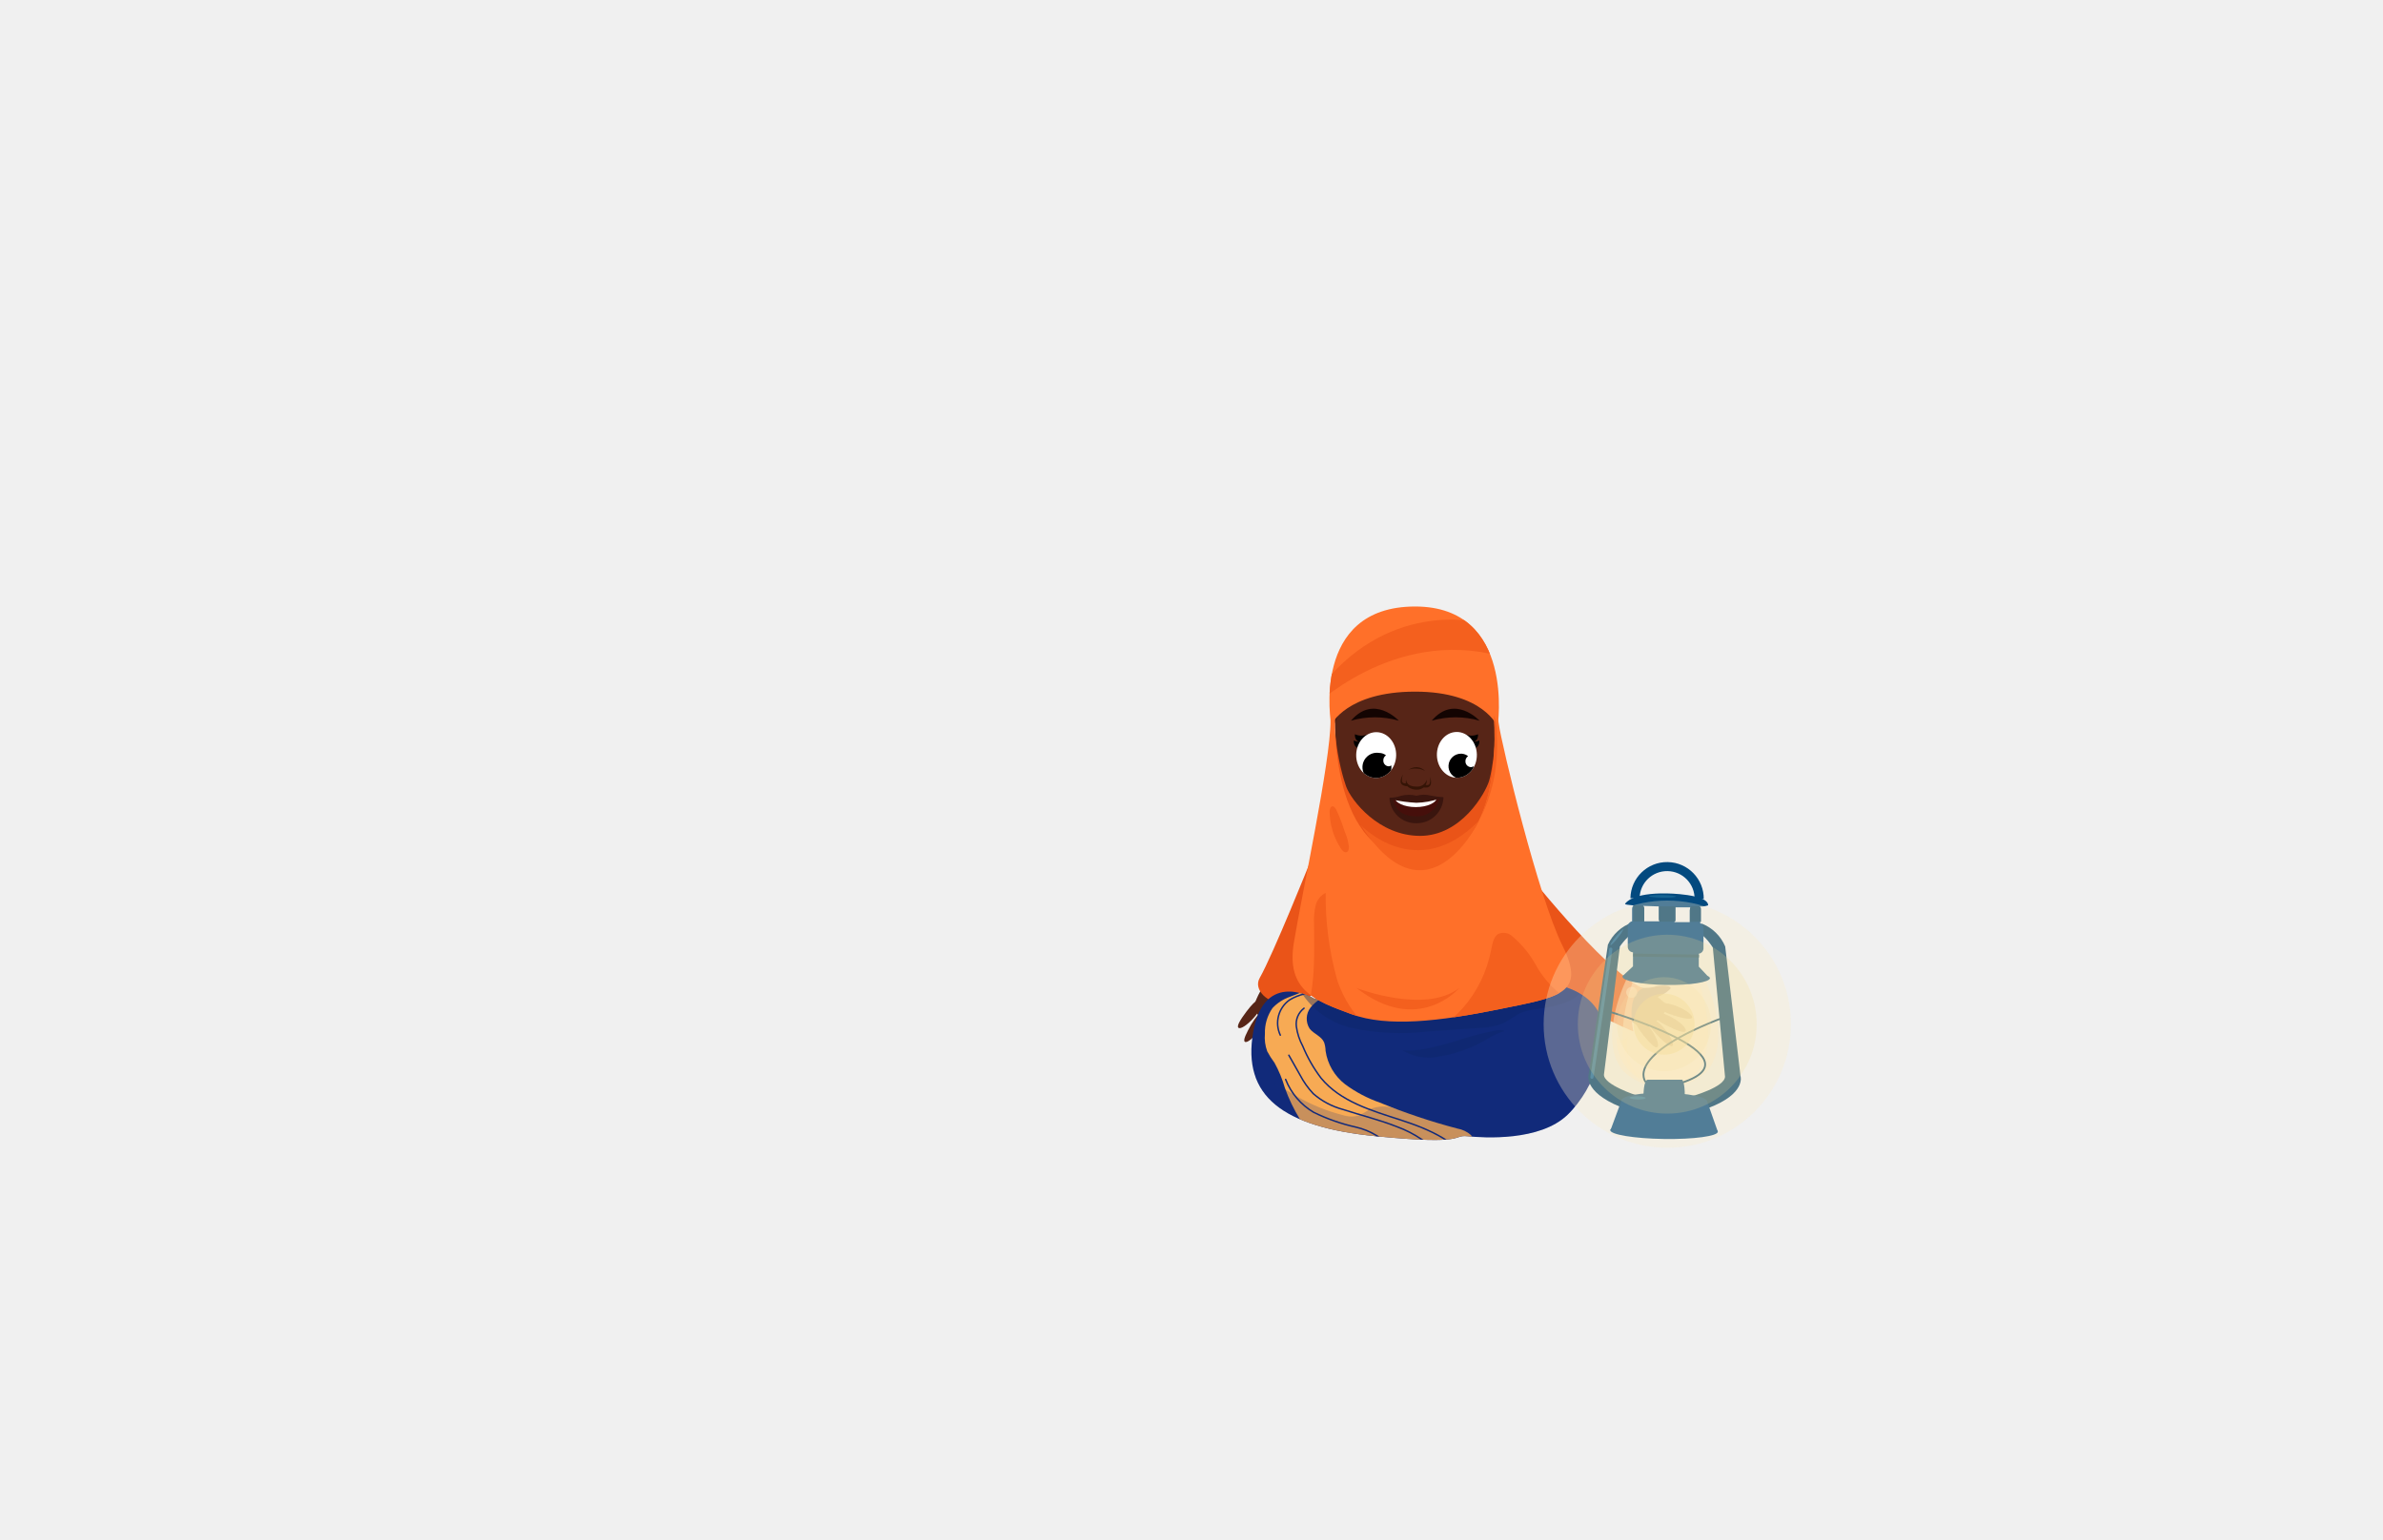
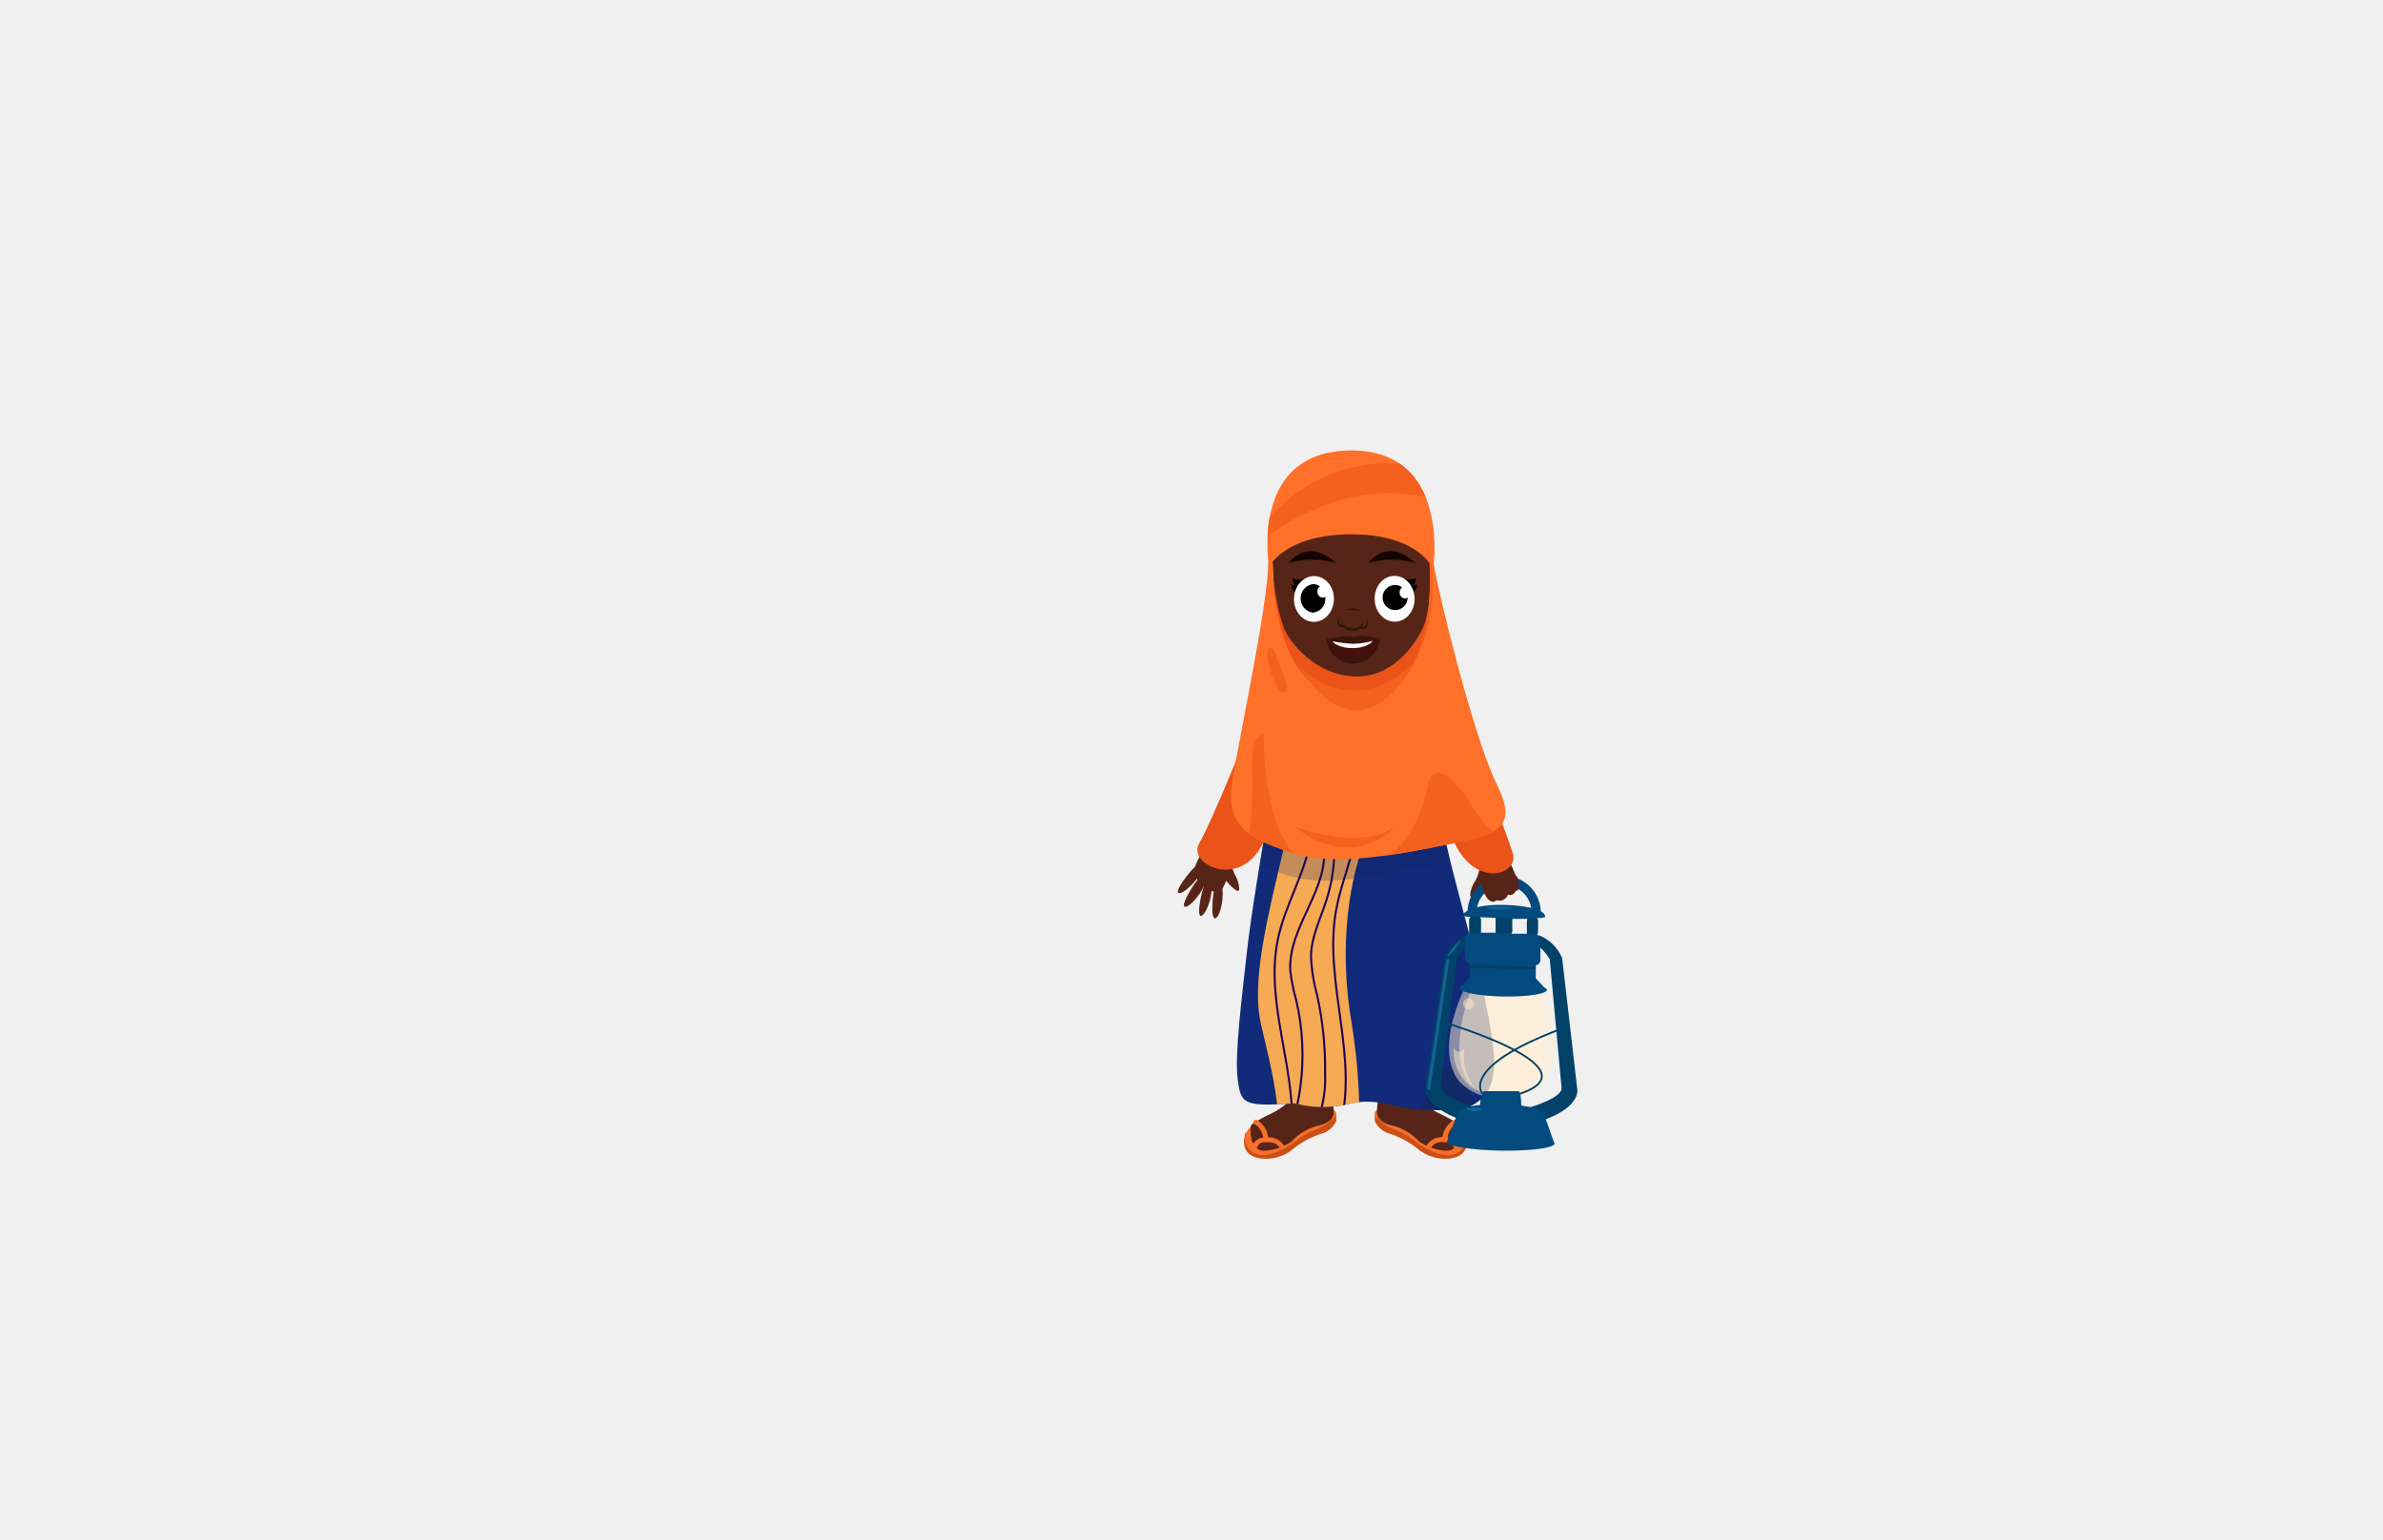
- <svg xmlns="http://www.w3.org/2000/svg" id="Layer_1" data-name="Layer 1" viewBox="0 0 260 168">
+ <svg xmlns="http://www.w3.org/2000/svg" id="_1" data-name="1" viewBox="0 0 260 168">
  <defs>
-     <style>.cls-1,.cls-11{fill:#112a7a;}.cls-2{fill:#572517;}.cls-3{fill:#460f0b;}.cls-4{fill:#ff7029;}.cls-5{fill:#fff;}.cls-6{fill:#ea5418;}.cls-7{clip-path:url(#clip-path);}.cls-8{fill:#f7aa54;}.cls-25,.cls-9{fill:none;}.cls-9{stroke:#132a7a;stroke-linecap:round;stroke-linejoin:round;stroke-width:0.16px;}.cls-10{fill:#0c2668;opacity:0.41;}.cls-11{opacity:0.21;}.cls-12{clip-path:url(#clip-path-2);}.cls-13{fill:#431a11;}.cls-14{fill:#130402;}.cls-15{fill:#3a150e;}.cls-16{clip-path:url(#clip-path-3);}.cls-17{clip-path:url(#clip-path-4);}.cls-18{fill:#f4601e;}.cls-19{clip-path:url(#clip-path-5);}.cls-20{fill:#351406;}.cls-21{clip-path:url(#clip-path-6);}.cls-22{clip-path:url(#clip-path-7);}.cls-23{fill:#ffedcf;opacity:0.5;}.cls-24{fill:#024168;}.cls-25{stroke:#024066;stroke-miterlimit:10;stroke-width:0.2px;}.cls-26{fill:#034a7f;}.cls-27{fill:#146393;}.cls-28{fill:#10669b;}.cls-29,.cls-30,.cls-32{fill:#f4db8e;}.cls-29{opacity:0.49;}.cls-30{opacity:0.19;}.cls-31{fill:#f9ecca;opacity:0.32;}.cls-32{opacity:0.2;}</style>
+     <style>.cls-1{fill:#112a7a;}.cls-2{fill:#f7aa54;}.cls-3{fill:#572517;}.cls-4{fill:#460f0b;}.cls-5{fill:#ff7029;}.cls-6{fill:#fff;}.cls-7{fill:#cc4e17;}.cls-8{fill:#f6702a;}.cls-9{clip-path:url(#clip-path);}.cls-10{clip-path:url(#clip-path-2);}.cls-11,.cls-28{fill:none;stroke-miterlimit:10;}.cls-11{stroke:#1e0059;stroke-width:0.22px;}.cls-12,.cls-13{fill:#102866;}.cls-13{opacity:0.23;}.cls-14{fill:#ea5418;}.cls-15{clip-path:url(#clip-path-3);}.cls-16{fill:#431a11;}.cls-17{fill:#130402;}.cls-18{fill:#3a150e;}.cls-19{clip-path:url(#clip-path-4);}.cls-20{clip-path:url(#clip-path-5);}.cls-21{fill:#f4601e;}.cls-22{clip-path:url(#clip-path-6);}.cls-23{fill:#351406;}.cls-24{clip-path:url(#clip-path-7);}.cls-25{clip-path:url(#clip-path-8);}.cls-26{fill:#ffedcf;opacity:0.5;}.cls-27{fill:#024168;}.cls-28{stroke:#024066;stroke-width:0.2px;}.cls-29{fill:#034a7f;}.cls-30{fill:#146393;}.cls-31{fill:#10669b;}</style>
    <clipPath id="clip-path">
-       <path class="cls-1" d="M143.41,109s-5.46-3.31-6.68,3.64S139.92,123,150.13,124s8.23-.18,10,0,7.9.57,10.91-2.35,5.08-8.79,3.1-11.63-7-3.57-11.41-1.8S143.41,109,143.41,109Z" />
+       <path class="cls-1" d="M163,115.33c-.39-6.73-5.05-21-5.49-24.88a38.69,38.69,0,0,0-.66-7.94c-.54-1.67,0-7.49.08-8s-1.66-1.16-3.55-1.18c0,0-8.57.38-9.25-.32a16.69,16.69,0,0,0-4,.93c-1.33.64-.15,2-.69,7-.47,4.39-1.63,6.92-1.32,9.29-.21,1.26-1.64,9.61-2.08,13.7-.48,4.43-1.37,11.22-1,13.87s.54,3,6.22,2.61a11.93,11.93,0,0,0,5.89.07c3.09-.81,5.31.59,7.86.59S163.37,122.27,163,115.33Z" />
    </clipPath>
    <clipPath id="clip-path-2">
-       <path class="cls-2" d="M154.44,67.94a8.67,8.67,0,0,0-7.57,4.63c-2.51,4.8-.55,11.73,0,13.26s3.56,5.39,8.07,5.39,7.12-4.66,7.53-6,1.78-9.11-1-13.57A8,8,0,0,0,154.44,67.94Z" />
+       <path class="cls-2" d="M140.15,67.91a42.52,42.52,0,0,1,1.5,16.44C140.6,93,136,105,137.58,111.77s3.28,12.93,0,16.7,10.44,0,10.44,0a65.9,65.9,0,0,0-.53-16.7c-1.49-8.53-.28-16.2,1.78-20.88s-2.42-25.24-2.42-25.24l-6.7,2.26" />
    </clipPath>
    <clipPath id="clip-path-3">
-       <path class="cls-3" d="M152,87.28a16.61,16.61,0,0,0,2.53.33,8.17,8.17,0,0,0,2.51-.45,2.51,2.51,0,0,1-2.49,1.93C152.51,89.09,152.23,87.91,152,87.28Z" />
+       <path class="cls-3" d="M147.53,50.88a8.56,8.56,0,0,0-7.46,4.57c-2.47,4.73-.54,11.56,0,13.06s3.5,5.32,8,5.32,7-4.6,7.42-5.9,1.76-9-.94-13.37A7.91,7.91,0,0,0,147.53,50.88Z" />
    </clipPath>
    <clipPath id="clip-path-4">
-       <path class="cls-4" d="M145.24,79.1s1.68-3.62,9.16-3.62,9,3.83,9,3.83,2-13.12-9-13.12C142.93,66.19,145.24,79.1,145.24,79.1Z" />
+       <path class="cls-4" d="M145.15,69.94a15.64,15.64,0,0,0,2.5.32,8.24,8.24,0,0,0,2.47-.43,2.47,2.47,0,0,1-2.45,1.9C145.62,71.73,145.35,70.56,145.15,69.94Z" />
    </clipPath>
    <clipPath id="clip-path-5">
-       <path class="cls-4" d="M145.67,78s-.74,15.75,9.21,15.75c10.14,0,8-17,8-17s.36.1.65,2.27,4.3,18.86,6.94,24.17-.35,5.61-6.87,6.94-12.23,2-16.17.54-7.12-2.57-6.26-7.8,4-19.73,4-24.21C145.14,78.64,145.62,76.22,145.67,78Z" />
+       <path class="cls-5" d="M138.47,61.88s1.65-3.57,9-3.57,8.9,3.78,8.9,3.78,2-12.93-8.9-12.93C136.19,49.16,138.47,61.88,138.47,61.88Z" />
    </clipPath>
    <clipPath id="clip-path-6">
-       <ellipse class="cls-5" cx="158.95" cy="82.39" rx="2.18" ry="2.5" transform="translate(-1.81 3.59) rotate(-1.29)" />
+       <path class="cls-5" d="M138.89,60.79s-.73,15.53,9.07,15.53c10,0,7.87-16.77,7.87-16.77s.35.09.64,2.23,4.24,18.59,6.84,23.82-.35,5.53-6.78,6.84-12.05,1.92-15.93.53-7-2.53-6.16-7.68,3.91-19.45,3.93-23.86C138.37,61.43,138.84,59,138.89,60.79Z" />
    </clipPath>
    <clipPath id="clip-path-7">
-       <ellipse class="cls-5" cx="150.14" cy="82.39" rx="2.5" ry="2.18" transform="translate(64.4 230.65) rotate(-88.71)" />
+       <ellipse class="cls-6" cx="152.16" cy="65.36" rx="2.18" ry="2.5" transform="translate(-1.43 3.43) rotate(-1.29)" />
+     </clipPath>
+     <clipPath id="clip-path-8">
+       <ellipse class="cls-6" cx="143.35" cy="65.36" rx="2.5" ry="2.18" transform="translate(74.79 207.21) rotate(-88.71)" />
    </clipPath>
  </defs>
-   <path class="cls-2" d="M178.5,107.72a4.84,4.84,0,0,0,1.93,0c.64-.23,2.12-.23,1.79.22a4,4,0,0,1-1.35.86l.95.81s.18.89-1,1.74a2.77,2.77,0,0,1-2,.68s-2-1.23-2.11-2.26S177.62,107.38,178.5,107.72Z" />
-   <path class="cls-2" d="M182.61,110.82c-1.94-.65-1.66-1-1.55-1.23s1-.15,2,.26,1.67,1,1.55,1.22S183.61,111.15,182.61,110.82Z" />
-   <path class="cls-2" d="M182,112c-1.83-.9-1.52-1.17-1.37-1.42s1,0,1.91.52,1.52,1.17,1.37,1.42S183,112.49,182,112Z" />
-   <path class="cls-2" d="M180.86,113c-1.43-1.46-1-1.61-.82-1.8s1,.32,1.63,1.13,1,1.61.81,1.8S181.59,113.8,180.86,113Z" />
-   <path class="cls-2" d="M179.32,113c-1.27-1.6-.87-1.72-.63-1.88s.92.42,1.51,1.29.87,1.71.62,1.87S180,113.82,179.32,113Z" />
-   <path class="cls-6" d="M165.94,94.5c.23.08,8.79,11.22,13.31,13.37,0,0-1.84.44-1.05,4.68,0,0-7.48-2.91-10.63-7.24S161.22,92.89,165.94,94.5Z" />
-   <path class="cls-2" d="M147.74,93.41l-3.4,6.13a1.77,1.77,0,0,1-2.25.57c-1.32-.72-1.06-1.53-.4-2.54s2.87-5.74,2.87-5.74.9-1.21,2.71-.22S147.74,93.41,147.74,93.41Z" />
-   <path class="cls-2" d="M144.53,99.2l-3.62,9.08-2.43-1.17,2.92-8.92a2,2,0,0,1,2.41-.37C145.33,98.55,144.53,99.2,144.53,99.2Z" />
-   <path class="cls-2" d="M140.91,108.28a4.86,4.86,0,0,0,.47,1.87c.38.56.75,2,.24,1.79a3.9,3.9,0,0,1-1.17-1.09L139.9,112a1.9,1.9,0,0,1-1.93-.51,2.75,2.75,0,0,1-1.15-1.75s.7-2.2,1.66-2.6S141,107.35,140.91,108.28Z" />
-   <path class="cls-2" d="M138.94,113c.14-2,.51-1.86.79-1.81s.4.92.25,2-.51,1.85-.8,1.81S138.86,114.09,138.94,113Z" />
-   <path class="cls-2" d="M137.62,112.78c.42-2,.76-1.76,1-1.68s.27,1,0,2-.76,1.76-1,1.68S137.41,113.81,137.62,112.78Z" />
-   <path class="cls-2" d="M136.5,111.83c1.07-1.74,1.31-1.41,1.55-1.23s-.08,1-.69,1.85-1.31,1.41-1.54,1.24S136,112.73,136.5,111.83Z" />
-   <path class="cls-2" d="M136,110.39c1.23-1.63,1.44-1.27,1.66-1.08s-.18,1-.88,1.78-1.44,1.27-1.66,1.07S135.37,111.23,136,110.39Z" />
-   <path class="cls-6" d="M143,93.93s-4.1,10.24-5.56,12.8,6.35,6.11,8-2.9S143,93.93,143,93.93Z" />
-   <path class="cls-1" d="M143.41,109s-5.46-3.31-6.68,3.64S139.92,123,150.13,124s8.23-.18,10,0,7.9.57,10.91-2.35,5.08-8.79,3.1-11.63-7-3.57-11.41-1.8S143.41,109,143.41,109Z" />
-   <g class="cls-7">
-     <path class="cls-8" d="M149.79,107.86a11.19,11.19,0,0,0-4.79.71,4.4,4.4,0,0,0-2,1.37,2,2,0,0,0-.11,2.32c.45.58,1.29.82,1.58,1.5a3.18,3.18,0,0,1,.16.93,5.62,5.62,0,0,0,2.13,3.64,14.31,14.31,0,0,0,3.79,2,67.58,67.58,0,0,0,8.45,2.83,3,3,0,0,1,1.5.72,2.88,2.88,0,0,1,.35,2.33,1.17,1.17,0,0,1-.22.64,1.11,1.11,0,0,1-.7.29,82.08,82.08,0,0,1-8.25,1,10.82,10.82,0,0,1-3-.09,8.93,8.93,0,0,1-4.49-2.84,18.36,18.36,0,0,1-4-6.48,13.17,13.17,0,0,0-1.13-2.74,9.24,9.24,0,0,1-.8-1.26,4.39,4.39,0,0,1-.25-1.91,4.65,4.65,0,0,1,.83-2.81,4.7,4.7,0,0,1,1.91-1.23,24.9,24.9,0,0,1,4.06-1.29c.31-.07.78,0,.77.31l-.64.68" />
-     <path class="cls-9" d="M160.77,127.6c-1.48-2.95-4.84-4.37-8-5.39s-6.53-2-8.63-4.55a15.61,15.61,0,0,1-2-3.49,6.34,6.34,0,0,1-.7-2.14,2.16,2.16,0,0,1,.84-2" />
-     <path class="cls-9" d="M157.41,126.39a12.07,12.07,0,0,0-5-3.43c-1.92-.76-3.92-1.24-5.88-1.88a8.11,8.11,0,0,1-3.25-1.73,9,9,0,0,1-1.42-2l-1.24-2.19" />
-     <path class="cls-9" d="M142.94,108.47a1.16,1.16,0,0,0-.61,0,5.33,5.33,0,0,0-1.64.66,3.1,3.1,0,0,0-1,3.84" />
-     <path class="cls-9" d="M152,125.48a7.51,7.51,0,0,0-4.09-2.48,20.75,20.75,0,0,1-4.58-1.61,7.22,7.22,0,0,1-3.06-3.59" />
-     <path class="cls-10" d="M147.37,112.17a25.49,25.49,0,0,0,8.5.39l5.48-.37a7.76,7.76,0,0,0,2.58-.48c.79-.35,1.46-1,2.27-1.27a9.17,9.17,0,0,1,1.89-.37,13.77,13.77,0,0,0,2.61-.62c.93-.32,2-1,2-1.93a1.72,1.72,0,0,0-.93-1.39,4.77,4.77,0,0,0-1.66-.5,110.25,110.25,0,0,0-11.2-1.08q-5.19-.31-10.41-.55a12.2,12.2,0,0,0-1.71,0c-1.9.18-6.36,1.21-5.1,3.83A9,9,0,0,0,147.37,112.17Z" />
-     <path class="cls-11" d="M135.94,117.47c2.1-.12,3.93,1.26,5.76,2.3a19.68,19.68,0,0,0,4.79,1.92,3.07,3.07,0,0,0,1.75.06,13.73,13.73,0,0,0,1.29-.73,4,4,0,0,1,2.61-.08c2.55.56,5.08,1.75,7.64,1.29a24.93,24.93,0,0,0,3.45-1.15c3.2-1,6.78-.72,9.85-2.1a6.1,6.1,0,0,1,2.73-.88c1.41.08,2.42,1.43,2.94,2.75a4.11,4.11,0,0,1,.23,3.05,4.4,4.4,0,0,1-1.36,1.61,20.54,20.54,0,0,1-9,4,46.67,46.67,0,0,1-9.88.67A130.87,130.87,0,0,1,137,128c-1.29-.24-2.75-.62-3.37-1.78a4.49,4.49,0,0,1-.36-2.18c0-2.43.12-5,1.34-7.07" />
+   <path class="cls-3" d="M155.45,79.37l3.08,6.18a1.73,1.73,0,0,0,2.18.67c1.34-.65,1.12-1.46.51-2.49S158.65,78,158.65,78s-.83-1.23-2.65-.33S155.45,79.37,155.45,79.37Z" />
+   <path class="cls-3" d="M158.35,85.21l3.16,9.11,2.44-1-2.47-8.92a1.94,1.94,0,0,0-2.36-.47C157.6,84.53,158.35,85.21,158.35,85.21Z" />
+   <path class="cls-3" d="M161.51,94.32a4.75,4.75,0,0,1-.55,1.81c-.4.54-.83,1.93-.31,1.76a4.06,4.06,0,0,0,1.2-1l.49,1.13a1.87,1.87,0,0,0,1.92-.41,2.69,2.69,0,0,0,1.21-1.68s-.59-2.2-1.52-2.63S161.44,93.39,161.51,94.32Z" />
+   <path class="cls-3" d="M141,79l-3.35,6a1.74,1.74,0,0,1-2.21.56c-1.31-.71-1.05-1.51-.4-2.51s2.83-5.65,2.83-5.65.89-1.2,2.67-.22S141,79,141,79Z" />
+   <path class="cls-3" d="M137.83,84.65l-3.57,8.95-2.39-1.15,2.88-8.8a1.91,1.91,0,0,1,2.37-.36C138.61,84,137.83,84.65,137.83,84.65Z" />
+   <path class="cls-3" d="M134.26,93.6a4.83,4.83,0,0,0,.46,1.84c.38.55.74,2,.24,1.77a4,4,0,0,1-1.16-1.08l-.53,1.1a1.85,1.85,0,0,1-1.9-.5A2.69,2.69,0,0,1,130.23,95s.69-2.18,1.64-2.56S134.37,92.68,134.26,93.6Z" />
+   <path class="cls-3" d="M132.31,98.28c.14-2,.51-1.82.79-1.78s.39.91.24,1.94-.5,1.82-.79,1.78S132.24,99.32,132.31,98.28Z" />
+   <path class="cls-3" d="M131,98c.42-2,.75-1.74,1-1.66s.26,1,0,1.95-.75,1.74-1,1.66S130.81,99.05,131,98Z" />
+   <path class="cls-3" d="M129.92,97.1c1-1.72,1.28-1.39,1.52-1.22s-.07,1-.68,1.83-1.29,1.39-1.52,1.22S129.38,98,129.92,97.1Z" />
+   <path class="cls-3" d="M129.43,95.68c1.21-1.61,1.42-1.25,1.63-1.06s-.17,1-.86,1.75-1.42,1.25-1.63,1.06S128.8,96.5,129.43,95.68Z" />
+   <path class="cls-7" d="M150,121.49v.88a2.62,2.62,0,0,0,1.77,1.4,9.79,9.79,0,0,1,2.8,1.51,4.63,4.63,0,0,0,4,1.09c2.18-.52,1.33-2.72,1.33-2.72L153.5,121Z" />
+   <path class="cls-8" d="M150.29,121.15a.43.43,0,0,0-.17.75,5.58,5.58,0,0,0,2.32,1.47,6.59,6.59,0,0,1,2,1.22c.21.18,2.45,1.76,4,1.42a1.74,1.74,0,0,0,.52-3.28c-1.65-.75-6.24-2.68-6.24-2.68Z" />
+   <path class="cls-3" d="M150.3,117.78s0,2.1,0,2.68-.58,1.79,1.44,2.34a5.94,5.94,0,0,1,3.11,1.79,6,6,0,0,0,2.92,1c1.1,0,1-.73,1-.73a.65.65,0,0,0,.45-.72.85.85,0,0,0,.06-.55s.11-.14,0-.44a.48.48,0,0,0-.22-.54,18.29,18.29,0,0,0-2.06-1.11c-.95-.46-2.9-1.7-3-3.53S150.35,117,150.3,117.78Z" />
+   <path class="cls-8" d="M156.13,125.24a1.62,1.62,0,0,1,.49-.45,1.49,1.49,0,0,1,.72-.16c.4,0,1.08,0,1.2.45a.27.27,0,0,0,.52-.14,1.11,1.11,0,0,0-.6-.69,2.4,2.4,0,0,0-1.07-.15,2,2,0,0,0-1,.21,2.39,2.39,0,0,0-.72.66.27.27,0,1,0,.46.27Z" />
+   <path class="cls-8" d="M157.86,124.43a3.48,3.48,0,0,1,.35-1.09,1.5,1.5,0,0,1,.67-.65.26.26,0,0,0,.09-.36.27.27,0,0,0-.36-.1,2.68,2.68,0,0,0-1.26,2.06.28.28,0,0,0,.18.33.28.28,0,0,0,.33-.19Z" />
+   <path class="cls-7" d="M145.79,121.49v.88a2.62,2.62,0,0,1-1.76,1.4,9.74,9.74,0,0,0-2.81,1.51,4.62,4.62,0,0,1-4,1.09c-2.18-.52-1.33-2.72-1.33-2.72l6.36-2.62Z" />
+   <path class="cls-8" d="M145.47,121.15a.43.43,0,0,1,.16.75,5.58,5.58,0,0,1-2.32,1.47,6.73,6.73,0,0,0-2,1.22c-.21.18-2.45,1.76-4,1.42a1.75,1.75,0,0,1-.52-3.28c1.65-.75,6.24-2.68,6.24-2.68Z" />
+   <path class="cls-3" d="M145.45,117.78s0,2.1,0,2.68.59,1.79-1.44,2.34a5.94,5.94,0,0,0-3.11,1.79,6,6,0,0,1-2.92,1c-1.1,0-1-.73-1-.73a.65.65,0,0,1-.45-.72.85.85,0,0,1-.06-.55s-.1-.14,0-.44a.48.48,0,0,1,.23-.54,17.9,17.9,0,0,1,2.05-1.11c.95-.46,2.9-1.7,3-3.53S145.4,117,145.45,117.78Z" />
+   <path class="cls-8" d="M140.08,125a2.18,2.18,0,0,0-.7-.65,2,2,0,0,0-1-.22,2.48,2.48,0,0,0-1.05.14,1.11,1.11,0,0,0-.61.7.26.26,0,0,0,.51.14c.13-.5.8-.46,1.2-.45a1.46,1.46,0,0,1,.72.16,1.51,1.51,0,0,1,.49.45.29.29,0,0,0,.37.1.27.27,0,0,0,.09-.37Z" />
+   <path class="cls-8" d="M138.4,124.29a2.68,2.68,0,0,0-1.26-2.06.27.27,0,0,0-.36.1.26.26,0,0,0,.09.36,1.45,1.45,0,0,1,.67.65,3.48,3.48,0,0,1,.35,1.09.28.28,0,0,0,.33.19.27.27,0,0,0,.18-.33Z" />
+   <path class="cls-1" d="M163,115.33c-.39-6.73-5.05-21-5.49-24.88a38.69,38.69,0,0,0-.66-7.94c-.54-1.67,0-7.49.08-8s-1.66-1.16-3.55-1.18c0,0-8.57.38-9.25-.32a16.69,16.69,0,0,0-4,.93c-1.33.64-.15,2-.69,7-.47,4.39-1.63,6.92-1.32,9.29-.21,1.26-1.64,9.61-2.08,13.7-.48,4.43-1.37,11.22-1,13.87s.54,3,6.22,2.61a11.93,11.93,0,0,0,5.89.07c3.09-.81,5.31.59,7.86.59S163.37,122.27,163,115.33Z" />
+   <g class="cls-9">
+     <path class="cls-2" d="M140.15,67.91a42.52,42.52,0,0,1,1.5,16.44C140.6,93,136,105,137.58,111.77s3.28,12.93,0,16.7,10.44,0,10.44,0a65.9,65.9,0,0,0-.53-16.7c-1.49-8.53-.28-16.2,1.78-20.88s-2.42-25.24-2.42-25.24l-6.7,2.26" />
+     <g class="cls-10">
+       <path class="cls-11" d="M146.07,123.38c2.37-7.71-1.71-16.09-.3-24,.41-2.31,1.28-4.51,1.85-6.79A27.07,27.07,0,0,0,145,72.94" />
+       <path class="cls-11" d="M145.58,92.47a18.12,18.12,0,0,1-.84,5.71c-.63,2-1.63,3.95-1.7,6.06a17.81,17.81,0,0,0,.66,4.33,37.44,37.44,0,0,1,.88,8.51,13.58,13.58,0,0,1-1.6,7" />
+       <path class="cls-11" d="M144.38,92.1c.83,4.76-3.88,9-3.6,13.84a19.26,19.26,0,0,0,.64,3.18,26.49,26.49,0,0,1-2.33,18.29c-.21-.08-.13-.47.1-.46" />
+       <path class="cls-11" d="M143.31,82.53c-.17,3.16.23,6.37-.38,9.48-.71,3.61-2.74,6.86-3.5,10.47-1.52,7.25,2.3,14.7,1.42,22.06a35.19,35.19,0,0,1-2.28,8c0,.1-.11.22-.22.2s0-.23.05-.13" />
+     </g>
+     <path class="cls-12" d="M159.17,117.17c-.17-.31-.39-.65-.75-.71a1,1,0,0,0-.67.16c-1.47.83-1.84,2.74-2.79,4.13a7.51,7.51,0,0,1-4,2.72,45.59,45.59,0,0,1-4.8,1.06,3.67,3.67,0,0,0-2.6,1.44.5.5,0,0,0,0,.5.61.61,0,0,0,.28.16,26.32,26.32,0,0,0,14.77.22c1.7-.48,4.82-1.79,4.25-4.1-.25-1-1.31-1.69-1.93-2.48A21.77,21.77,0,0,1,159.17,117.17Z" />
+     <path class="cls-13" d="M145.86,96.05c4.08-.23,8-1.48,12.13-1.74,1.87-.12,4-.15,5.21-1.59a3.87,3.87,0,0,0,.56-3.55,7.82,7.82,0,0,0-2-3.11,10.78,10.78,0,0,0-3.19-2.3,12.41,12.41,0,0,0-5.61-.76,45.29,45.29,0,0,0-8.4,1.37,20.85,20.85,0,0,0-6.37,2.38,8.28,8.28,0,0,0-3.4,3.68c-.56,1.53.63,2.36,1.76,3.23A14.06,14.06,0,0,0,145.86,96.05Z" />
  </g>
-   <ellipse class="cls-6" cx="154.41" cy="82.06" rx="8.77" ry="14.12" />
-   <path class="cls-2" d="M154.44,67.94a8.67,8.67,0,0,0-7.57,4.63c-2.51,4.8-.55,11.73,0,13.26s3.56,5.39,8.07,5.39,7.12-4.66,7.53-6,1.78-9.11-1-13.57A8,8,0,0,0,154.44,67.94Z" />
-   <g class="cls-12">
-     <path class="cls-13" d="M145,80.85s1.27-4.61,3.05-5.75,3.93-1.32,6.53-1.32,5.37.41,6.16,1a11.1,11.1,0,0,1,2.94,5.94l.93-13.39-14.06-1.59S146.06,66.93,146,67s-2.26,3-2.26,3Z" />
+   <ellipse class="cls-14" cx="147.5" cy="64.79" rx="8.64" ry="13.91" />
+   <path class="cls-14" d="M136.3,79.45s-4,10.1-5.48,12.62,6.26,6,7.85-2.86S136.3,79.45,136.3,79.45Z" />
+   <path class="cls-14" d="M162.17,85.5s2,4.84,2.88,7.6-5.87,4.43-7.32-4.41S162.17,85.5,162.17,85.5Z" />
+   <path class="cls-3" d="M147.53,50.88a8.56,8.56,0,0,0-7.46,4.57c-2.47,4.73-.54,11.56,0,13.06s3.5,5.32,8,5.32,7-4.6,7.42-5.9,1.76-9-.94-13.37A7.91,7.91,0,0,0,147.53,50.88Z" />
+   <g class="cls-15">
+     <path class="cls-16" d="M138.26,63.6s1.25-4.54,3-5.66,3.88-1.31,6.44-1.31,5.29.41,6.07,1a11.06,11.06,0,0,1,2.9,5.85l.91-13.19-13.86-1.57s-4.45,1.16-4.55,1.2-2.23,3-2.23,3Z" />
  </g>
-   <path class="cls-14" d="M147.4,78.65a9.45,9.45,0,0,1,5.22,0S149.9,75.71,147.4,78.65Z" />
-   <path class="cls-14" d="M156.21,78.65a9.45,9.45,0,0,1,5.22,0S158.71,75.71,156.21,78.65Z" />
-   <path class="cls-15" d="M154.55,86.84a3.4,3.4,0,0,0-1.66,0,4.28,4.28,0,0,1-1.29.22,2.88,2.88,0,0,0,3,2.78A2.9,2.9,0,0,0,157.49,87a8.42,8.42,0,0,1-1.4-.18A3,3,0,0,0,154.55,86.84Z" />
-   <path class="cls-3" d="M152,87.28a16.61,16.61,0,0,0,2.53.33,8.17,8.17,0,0,0,2.51-.45,2.51,2.51,0,0,1-2.49,1.93C152.51,89.09,152.23,87.91,152,87.28Z" />
-   <g class="cls-16">
-     <ellipse class="cls-5" cx="154.47" cy="86.98" rx="2.32" ry="1.1" />
+   <path class="cls-17" d="M140.59,61.44a9.31,9.31,0,0,1,5.15,0S143.05,58.54,140.59,61.44Z" />
+   <path class="cls-17" d="M149.27,61.44a9.31,9.31,0,0,1,5.15,0S151.73,58.54,149.27,61.44Z" />
+   <path class="cls-18" d="M147.63,69.51a3.24,3.24,0,0,0-1.62,0,4,4,0,0,1-1.28.21,2.91,2.91,0,0,0,5.81-.09,9.74,9.74,0,0,1-1.38-.18A2.94,2.94,0,0,0,147.63,69.51Z" />
+   <path class="cls-4" d="M145.15,69.94a15.64,15.64,0,0,0,2.5.32,8.24,8.24,0,0,0,2.47-.43,2.47,2.47,0,0,1-2.45,1.9C145.62,71.73,145.35,70.56,145.15,69.94Z" />
+   <g class="cls-19">
+     <ellipse class="cls-6" cx="147.56" cy="69.64" rx="2.29" ry="1.09" />
  </g>
-   <path class="cls-4" d="M145.24,79.1s1.68-3.62,9.16-3.62,9,3.83,9,3.83,2-13.12-9-13.12C142.93,66.19,145.24,79.1,145.24,79.1Z" />
-   <g class="cls-17">
-     <path class="cls-18" d="M143,77.34c.2,0,8.88-8.86,20.58-5.76l-2.19-3.65s-10.27-2.68-17.8,7.74Z" />
+   <path class="cls-5" d="M138.47,61.88s1.65-3.57,9-3.57,8.9,3.78,8.9,3.78,2-12.93-8.9-12.93C136.19,49.16,138.47,61.88,138.47,61.88Z" />
+   <g class="cls-20">
+     <path class="cls-21" d="M136.26,60.15c.19,0,8.75-8.73,20.27-5.68l-2.15-3.6s-10.13-2.64-17.54,7.64Z" />
  </g>
-   <path class="cls-4" d="M145.67,78s-.74,15.75,9.21,15.75c10.14,0,8-17,8-17s.36.1.65,2.27,4.3,18.86,6.94,24.17-.35,5.61-6.87,6.94-12.23,2-16.17.54-7.12-2.57-6.26-7.8,4-19.73,4-24.21C145.14,78.64,145.62,76.22,145.67,78Z" />
-   <g class="cls-19">
-     <path class="cls-18" d="M173.57,108.61a2.94,2.94,0,0,1-3.46-.23,10.8,10.8,0,0,1-2.54-3.07,11.15,11.15,0,0,0-2.52-3.09,1.42,1.42,0,0,0-1.6-.29c-.5.33-.63,1.09-.76,1.75-.92,4.77-4.37,8.78-8.45,9.57a6.38,6.38,0,0,1-2.5,0c-2.7-.55-4.8-3.25-5.83-6.25a33.78,33.78,0,0,1-1.27-9.56,2.06,2.06,0,0,0-1.1,1.41,6.83,6.83,0,0,0-.17,2c0,3,.16,6-.61,8.89-.3,1.09-.72,2.32-.25,3.32a2.9,2.9,0,0,0,2,1.38c5.79,1.71,11.85,1.54,17.83,1.36,4-.12,8-.25,11.91-1.48a1.3,1.3,0,0,0,.7-.43,1.37,1.37,0,0,0,.19-.81,3,3,0,0,0-.74-2" />
-     <path class="cls-18" d="M161.83,88.62c-.1.22-.23.46-.44.52-.2-2.61-.3-5.24-.29-7.86a7.31,7.31,0,0,1,.42-2.85c.23-.51.88-1.3,1.34-.68a5,5,0,0,1,.44,2.36,18,18,0,0,1-.45,5.53A16.89,16.89,0,0,1,161.83,88.62Z" />
+   <path class="cls-5" d="M138.89,60.79s-.73,15.53,9.07,15.53c10,0,7.87-16.77,7.87-16.77s.35.09.64,2.23,4.24,18.59,6.84,23.82-.35,5.53-6.78,6.84-12.05,1.92-15.93.53-7-2.53-6.16-7.68,3.91-19.45,3.93-23.86C138.37,61.43,138.84,59,138.89,60.79Z" />
+   <g class="cls-22">
+     <path class="cls-21" d="M166.38,91a2.9,2.9,0,0,1-3.41-.23,10.6,10.6,0,0,1-2.5-3,11.32,11.32,0,0,0-2.48-3,1.42,1.42,0,0,0-1.58-.28c-.49.32-.62,1.08-.75,1.73-.9,4.7-4.3,8.65-8.33,9.42a6.37,6.37,0,0,1-2.46,0c-2.66-.55-4.74-3.2-5.74-6.17A33.09,33.09,0,0,1,137.87,80a2,2,0,0,0-1.08,1.39,6.62,6.62,0,0,0-.17,1.94c0,2.94.16,6-.6,8.76-.3,1.07-.71,2.28-.25,3.27a2.82,2.82,0,0,0,2,1.35c5.71,1.7,11.68,1.53,17.57,1.35,3.94-.12,7.93-.25,11.74-1.46a1.25,1.25,0,0,0,.69-.42,1.44,1.44,0,0,0,.19-.8,3.06,3.06,0,0,0-.73-2" />
+     <path class="cls-21" d="M154.81,71.26c-.1.22-.23.45-.43.51-.2-2.57-.3-5.16-.28-7.74a6.93,6.93,0,0,1,.41-2.81c.23-.5.86-1.28,1.32-.67a5,5,0,0,1,.43,2.33,17.84,17.84,0,0,1-.45,5.45A16.32,16.32,0,0,1,154.81,71.26Z" />
  </g>
-   <path class="cls-18" d="M148.48,90.06s6.1,6.47,12.91-.53C161.39,89.53,155.8,101.41,148.48,90.06Z" />
-   <path class="cls-18" d="M146.69,90.68a6,6,0,0,1,.48,1.7c0,.24,0,.53-.25.61s-.48-.16-.62-.39a7.51,7.51,0,0,1-1.23-4.08c.05-.59.4-.72.7-.2A16.48,16.48,0,0,1,146.69,90.68Z" />
-   <path class="cls-18" d="M148,107.82s7.46,2.9,11.22,0C159.21,107.82,154.78,113.08,148,107.82Z" />
-   <path class="cls-20" d="M153.42,85.12a.69.69,0,0,0,.4.58,1.57,1.57,0,0,0,.72.14,1.06,1.06,0,0,0,1.13-.75,1,1,0,0,1-.29.81,1.21,1.21,0,0,1-.85.28,1.57,1.57,0,0,1-.85-.26A.68.68,0,0,1,153.42,85.12Z" />
-   <path class="cls-20" d="M153.57,85.81a1.09,1.09,0,0,1-.46-.1.48.48,0,0,1-.3-.39,1.29,1.29,0,0,1,.28-.8,1.25,1.25,0,0,0-.11.77c.07.22.32.22.57.18Z" />
-   <path class="cls-20" d="M155.39,85.62c.24.08.49.11.59-.1a1.18,1.18,0,0,0,0-.77,1.29,1.29,0,0,1,.14.83.5.5,0,0,1-.35.35,1.25,1.25,0,0,1-.47,0Z" />
-   <path class="cls-20" d="M153.69,84a1.51,1.51,0,0,1,.93-.28,1.36,1.36,0,0,1,.87.42,2,2,0,0,0-.88-.25A2.24,2.24,0,0,0,153.69,84Z" />
-   <path class="cls-10" d="M153,114.63a5.59,5.59,0,0,0,4.14.65,14.35,14.35,0,0,0,5-1.82,8.39,8.39,0,0,1,2-.93c-.3-.32-1.65.08-2.06.17-.73.15-1.45.35-2.16.56a38.71,38.71,0,0,1-4.34,1.19A10.71,10.71,0,0,1,153,114.63Z" />
-   <path d="M159.86,80.13a1.69,1.69,0,0,0,1.4,0s.08.72-.54.85Z" />
-   <path d="M160,80.81a1.71,1.71,0,0,0,1.41,0s.07.72-.55.85Z" />
-   <ellipse class="cls-5" cx="158.95" cy="82.39" rx="2.18" ry="2.5" transform="translate(-1.81 3.59) rotate(-1.29)" />
-   <g class="cls-21">
-     <path d="M159.45,82.25a1.28,1.28,0,0,1,.73.27.65.65,0,0,0-.29.61.62.62,0,0,0,.62.59.51.51,0,0,0,.25-.1,1.79,1.79,0,0,1,0,.23,1.37,1.37,0,1,1-1.33-1.6Z" />
+   <path class="cls-21" d="M141.65,72.68s6,6.37,12.73-.52C154.38,72.16,148.87,83.87,141.65,72.68Z" />
+   <path class="cls-21" d="M139.89,73.29a6,6,0,0,1,.48,1.68c0,.23,0,.52-.25.6s-.47-.16-.61-.38a7.5,7.5,0,0,1-1.22-4c.05-.59.4-.72.7-.2A17.13,17.13,0,0,1,139.89,73.29Z" />
+   <path class="cls-21" d="M141.17,90.18s7.36,2.86,11.06,0C152.23,90.18,147.86,95.37,141.17,90.18Z" />
+   <path class="cls-23" d="M146.52,67.82a.69.69,0,0,0,.4.57,1.65,1.65,0,0,0,.7.13,1,1,0,0,0,1.12-.73.93.93,0,0,1-.28.79,1.26,1.26,0,0,1-.84.28,1.6,1.6,0,0,1-.84-.26A.67.67,0,0,1,146.52,67.82Z" />
+   <path class="cls-23" d="M146.67,68.5a1.59,1.59,0,0,1-.46-.1.49.49,0,0,1-.29-.39,1.27,1.27,0,0,1,.28-.79,1.22,1.22,0,0,0-.11.76c.07.21.32.22.56.18Z" />
+   <path class="cls-23" d="M148.47,68.3c.23.08.48.12.58-.09a1.23,1.23,0,0,0,0-.76,1.26,1.26,0,0,1,.15.82.5.5,0,0,1-.35.34,1,1,0,0,1-.46,0Z" />
+   <path class="cls-23" d="M146.79,66.68a1.47,1.47,0,0,1,.91-.28,1.33,1.33,0,0,1,.86.42,2,2,0,0,0-.87-.25A2.17,2.17,0,0,0,146.79,66.68Z" />
+   <path d="M153.07,63.1a1.68,1.68,0,0,0,1.4,0s.08.72-.54.85Z" />
+   <path d="M153.19,63.78a1.7,1.7,0,0,0,1.4,0s.08.72-.54.86Z" />
+   <ellipse class="cls-6" cx="152.16" cy="65.36" rx="2.18" ry="2.5" transform="translate(-1.43 3.43) rotate(-1.29)" />
+   <g class="cls-24">
+     <path d="M152.26,63.84a1.28,1.28,0,0,1,.73.27.63.63,0,0,0-.28.61.61.61,0,0,0,.62.59.51.51,0,0,0,.24-.1,1.8,1.8,0,0,1,0,.22,1.37,1.37,0,1,1-1.33-1.59Z" />
  </g>
-   <path d="M149.23,80.13a1.68,1.68,0,0,1-1.4,0s-.08.72.54.85Z" />
-   <path d="M149.11,80.81a1.68,1.68,0,0,1-1.4,0s-.08.72.54.85Z" />
-   <ellipse class="cls-5" cx="150.14" cy="82.39" rx="2.5" ry="2.18" transform="translate(64.4 230.65) rotate(-88.71)" />
-   <g class="cls-22">
-     <path d="M151.8,83.53a.55.55,0,0,1-.25.1.61.61,0,0,1-.62-.59.65.65,0,0,1,.29-.61,1.2,1.2,0,0,0-.73-.26,1.58,1.58,0,1,0,1.32,1.59A.89.89,0,0,0,151.8,83.53Z" />
+   <path d="M142.44,63.1a1.68,1.68,0,0,1-1.4,0s-.08.72.54.85Z" />
+   <path d="M142.32,63.78a1.7,1.7,0,0,1-1.4,0s-.08.72.54.86Z" />
+   <ellipse class="cls-6" cx="143.35" cy="65.36" rx="2.5" ry="2.18" transform="translate(74.79 207.21) rotate(-88.71)" />
+   <g class="cls-25">
+     <path d="M144.61,65.12a.51.51,0,0,1-.24.1.61.61,0,0,1-.63-.59A.65.65,0,0,1,144,64a1.2,1.2,0,0,0-.73-.26,1.58,1.58,0,0,0-.07,3.12,1.48,1.48,0,0,0,1.4-1.53A1.79,1.79,0,0,0,144.61,65.12Z" />
  </g>
-   <path class="cls-5" d="M181.63,118.56h0Z" />
-   <path class="cls-23" d="M185.18,106.59l-4.69-.8-2.1.7s-2.7,6.55-.45,10.16a4.62,4.62,0,0,0,7.4.11C187.69,113.22,185.18,106.59,185.18,106.59Z" />
-   <path class="cls-5" d="M181.63,118.71h0Z" />
-   <path class="cls-23" d="M186,106.8l-5.84-.82-2.61.7s-3.34,6.51-.53,10.11a6.64,6.64,0,0,0,9.21.13C189.16,113.41,186,106.8,186,106.8Z" />
-   <path class="cls-24" d="M178.06,100.68a4.61,4.61,0,0,0-2.63,2.42l-2.09,14.09s-.71,1.9,3.44,3.6l1.78-1.25S175,118.4,175,117.29l1.74-14s1-1.45,1.73-1.57Z" />
-   <path class="cls-24" d="M185.67,100.79a4.6,4.6,0,0,1,2.56,2.5l1.67,14.14s.65,1.93-3.54,3.5l-1.75-1.3s3.59-1,3.6-2.14l-1.33-14.08s-.91-1.48-1.68-1.62Z" />
-   <path class="cls-25" d="M175.3,110.32s17,4.92,8.23,7.83" />
-   <path class="cls-25" d="M179.56,118.09s-2.56-2.89,8.75-7.15" />
-   <path class="cls-26" d="M179.31,119.65s0-1.83.48-1.82l3.74,0s.31.25.29,1.83Z" />
-   <path class="cls-26" d="M186.24,120.21c0,.49-2.1.86-4.67.82-2.41,0-4.39-.42-4.62-.86a.19.19,0,0,1,0-.1c0-.48,2.1-.85,4.67-.81S186.24,119.72,186.24,120.21Z" />
-   <polygon class="cls-26" points="175.71 123.35 176.96 119.98 186.23 120.11 187.41 123.46 175.71 123.35" />
-   <ellipse class="cls-26" cx="181.58" cy="123.43" rx="0.88" ry="5.87" transform="translate(55.48 303.17) rotate(-89.16)" />
-   <path class="cls-26" d="M186.29,106.49l-.94-1,0-1.41a.59.59,0,0,0,.51-.58l0-2.21a.61.61,0,0,0-.36-.55s0,0,0-.08l0-1.35a.62.62,0,0,0-.13-.38,2.64,2.64,0,0,0,1-.13c0-1.25-4.53-1.3-4.53-1.3-3.71-.06-4.46,1-4.54,1.15h0c0,.06.34.11.92.16a.62.62,0,0,0-.15.38l0,1.35v0a.62.62,0,0,0-.47.58l0,2.2a.61.61,0,0,0,.57.61l0,1.41v.12l-1,.93a.58.58,0,0,0-.14.12.29.29,0,0,0,0,.09c0,.45,2.12.85,4.75.89s4.78-.3,4.79-.75C186.54,106.66,186.45,106.57,186.29,106.49Zm-1.92-5.85-1.69,0a.6.6,0,0,0,.07-.27l0-1.35v0c.63,0,1.21,0,1.72,0a.76.76,0,0,0-.11.33l0,1.35S184.37,100.63,184.37,100.64ZM181,98.92v0l0,1.35a.64.64,0,0,0,.06.28l-1.69,0v0l0-1.35a.56.56,0,0,0-.09-.34Z" />
-   <rect class="cls-24" x="178.18" y="104.14" width="7.18" height="0.32" transform="translate(1.56 -2.67) rotate(0.84)" />
-   <path class="cls-24" d="M178.29,98.78l1,.07a.59.59,0,0,1,.11.25l0,1.46-1.09,0-.11,0,0-1.43A.59.59,0,0,1,178.29,98.78Z" />
-   <path class="cls-24" d="M185.45,98.89l-.95,0a.59.59,0,0,0-.11.25l0,1.46h1.1l.1,0,0-1.43A.56.56,0,0,0,185.45,98.89Z" />
-   <path class="cls-24" d="M181,98.91l1.81,0,0,1.45s0,.23-.09.22l-1.65,0a.69.69,0,0,1-.07-.25Z" />
-   <ellipse class="cls-27" cx="181.4" cy="97.83" rx="0.14" ry="1.47" transform="translate(80.91 277.77) rotate(-89.16)" />
-   <path class="cls-27" d="M177.13,101.36a7,7,0,0,0-1.37,1.61C175.4,103.72,177,101.92,177.13,101.36Z" />
-   <rect class="cls-27" x="174.55" y="103.33" width="0.35" height="14.47" rx="0.18" transform="translate(17.95 -24.25) rotate(8.37)" />
-   <circle class="cls-23" cx="178.03" cy="108.3" r="0.6" />
-   <path class="cls-23" d="M176.44,113.07a4.89,4.89,0,0,0,2.53,4.72,5.72,5.72,0,0,1-1.36-4.7S176.91,114.11,176.44,113.07Z" />
-   <ellipse class="cls-28" cx="178.69" cy="119.82" rx="0.18" ry="0.87" transform="translate(56.25 296.73) rotate(-89.16)" />
-   <path class="cls-26" d="M185.89,98.11l-1,0a3,3,0,0,0-6-.09h-1a4,4,0,1,1,8,.12Z" />
-   <circle class="cls-29" cx="181.56" cy="111.77" r="3.33" />
-   <circle class="cls-30" cx="181.56" cy="111.77" r="5.13" />
-   <circle class="cls-31" cx="181.91" cy="111.77" r="13.49" />
-   <circle class="cls-32" cx="181.91" cy="111.77" r="9.76" />
+   <path class="cls-6" d="M163.8,119.82h0Z" />
+   <path class="cls-26" d="M167.38,107.86l-4.69-.82-2.09.7s-2.73,6.54-.49,10.15a4.6,4.6,0,0,0,7.4.13C169.88,114.49,167.38,107.86,167.38,107.86Z" />
+   <path class="cls-6" d="M163.8,120h0Z" />
+   <path class="cls-26" d="M168.21,108.07l-5.84-.83-2.6.69s-3.36,6.5-.56,10.1a6.65,6.65,0,0,0,9.2.16C171.34,114.69,168.21,108.07,168.21,108.07Z" />
+   <path class="cls-27" d="M160.28,101.93a4.57,4.57,0,0,0-2.64,2.41l-2.12,14.08s-.72,1.91,3.43,3.61l1.78-1.24s-3.55-1.15-3.53-2.26l1.78-14s1-1.46,1.73-1.58Z" />
+   <path class="cls-27" d="M167.89,102.06a4.57,4.57,0,0,1,2.55,2.5l1.63,14.15s.65,1.93-3.55,3.49l-1.74-1.31s3.59-1,3.6-2.13l-1.29-14.08s-.91-1.48-1.67-1.63Z" />
+   <path class="cls-28" d="M157.49,111.56s17,5,8.21,7.85" />
+   <path class="cls-28" d="M161.73,119.34s-2.55-2.89,8.77-7.12" />
+   <path class="cls-29" d="M161.48,120.9s0-1.83.48-1.82l3.74,0s.31.26.28,1.83Z" />
+   <path class="cls-29" d="M168.4,121.48c0,.49-2.1.85-4.67.8-2.41,0-4.39-.42-4.62-.87a.29.29,0,0,1,0-.09c0-.49,2.1-.85,4.67-.81S168.41,121,168.4,121.48Z" />
+   <polygon class="cls-29" points="157.87 124.59 159.13 121.22 168.39 121.38 169.57 124.73 157.87 124.59" />
+   <ellipse class="cls-29" cx="163.74" cy="124.69" rx="0.88" ry="5.87" transform="translate(36.22 286.23) rotate(-89)" />
+   <path class="cls-29" d="M168.49,107.76l-.93-1,0-1.41a.6.6,0,0,0,.51-.59l0-2.2a.6.6,0,0,0-.35-.56v-.07l0-1.35a.6.6,0,0,0-.13-.38,2.72,2.72,0,0,0,1-.13c0-1.25-4.54-1.32-4.54-1.32-3.7-.06-4.46,1-4.53,1.15h0a2.31,2.31,0,0,0,.91.16.56.56,0,0,0-.14.38l0,1.35v0a.61.61,0,0,0-.47.58l0,2.2a.61.61,0,0,0,.57.61l0,1.4v.13l-1,.92a.38.38,0,0,0-.13.12.16.16,0,0,0,0,.09c0,.46,2.12.86,4.76.91s4.77-.29,4.78-.74C168.74,107.93,168.65,107.84,168.49,107.76Zm-1.91-5.86-1.68,0a.6.6,0,0,0,.07-.27l0-1.35v0c.63,0,1.22,0,1.72,0a.65.65,0,0,0-.1.34l0,1.35Zm-3.39-1.73v0l0,1.35a.49.49,0,0,0,.06.27l-1.69,0v0l0-1.35a.65.65,0,0,0-.1-.34Z" />
+   <rect class="cls-27" x="160.39" y="105.39" width="7.18" height="0.32" transform="translate(1.86 -2.84) rotate(1)" />
+   <path class="cls-27" d="M160.52,100l.95.07a.68.68,0,0,1,.1.26l0,1.45-1.09,0-.11,0,0-1.43A.59.59,0,0,1,160.52,100Z" />
+   <path class="cls-27" d="M167.67,100.16l-.95,0a.75.75,0,0,0-.11.25l0,1.46,1.09,0s.09,0,.11,0l0-1.43A.56.56,0,0,0,167.67,100.16Z" />
+   <path class="cls-27" d="M163.18,100.17l1.81,0,0,1.45s0,.22-.09.22l-1.65,0a.69.69,0,0,1-.07-.25Z" />
+   <ellipse class="cls-30" cx="163.63" cy="99.09" rx="0.14" ry="1.47" transform="translate(61.71 260.97) rotate(-89)" />
+   <path class="cls-30" d="M159.35,102.6a6.91,6.91,0,0,0-1.38,1.61C157.61,105,159.24,103.17,159.35,102.6Z" />
+   <rect class="cls-30" x="156.74" y="104.57" width="0.35" height="14.47" rx="0.18" transform="translate(18.3 -22.01) rotate(8.52)" />
+   <circle class="cls-26" cx="160.23" cy="109.55" r="0.6" />
+   <path class="cls-26" d="M158.62,114.31a4.9,4.9,0,0,0,2.52,4.73,5.71,5.71,0,0,1-1.34-4.71S159.1,115.35,158.62,114.31Z" />
+   <ellipse class="cls-31" cx="160.86" cy="121.07" rx="0.18" ry="0.87" transform="translate(37.01 279.8) rotate(-89)" />
+   <path class="cls-29" d="M168.11,99.64h-1a3,3,0,0,0-6-.11h-1a4,4,0,0,1,8,.13Z" />
+   <path class="cls-3" d="M161.63,96a3.28,3.28,0,0,0,.58,1.94,1.12,1.12,0,0,0,.47.42.49.49,0,0,0,.58-.12,1,1,0,0,0,1.27-.59.71.71,0,0,0,.87-.46.17.17,0,0,0,.22-.06.45.45,0,0,0,.06-.24,2.79,2.79,0,0,0-.05-.91,1.08,1.08,0,0,0-.53-.7,1.27,1.27,0,0,0-.92,0c-.3.1-.58.25-.88.33a8,8,0,0,0-1.55.31" />
</svg>
